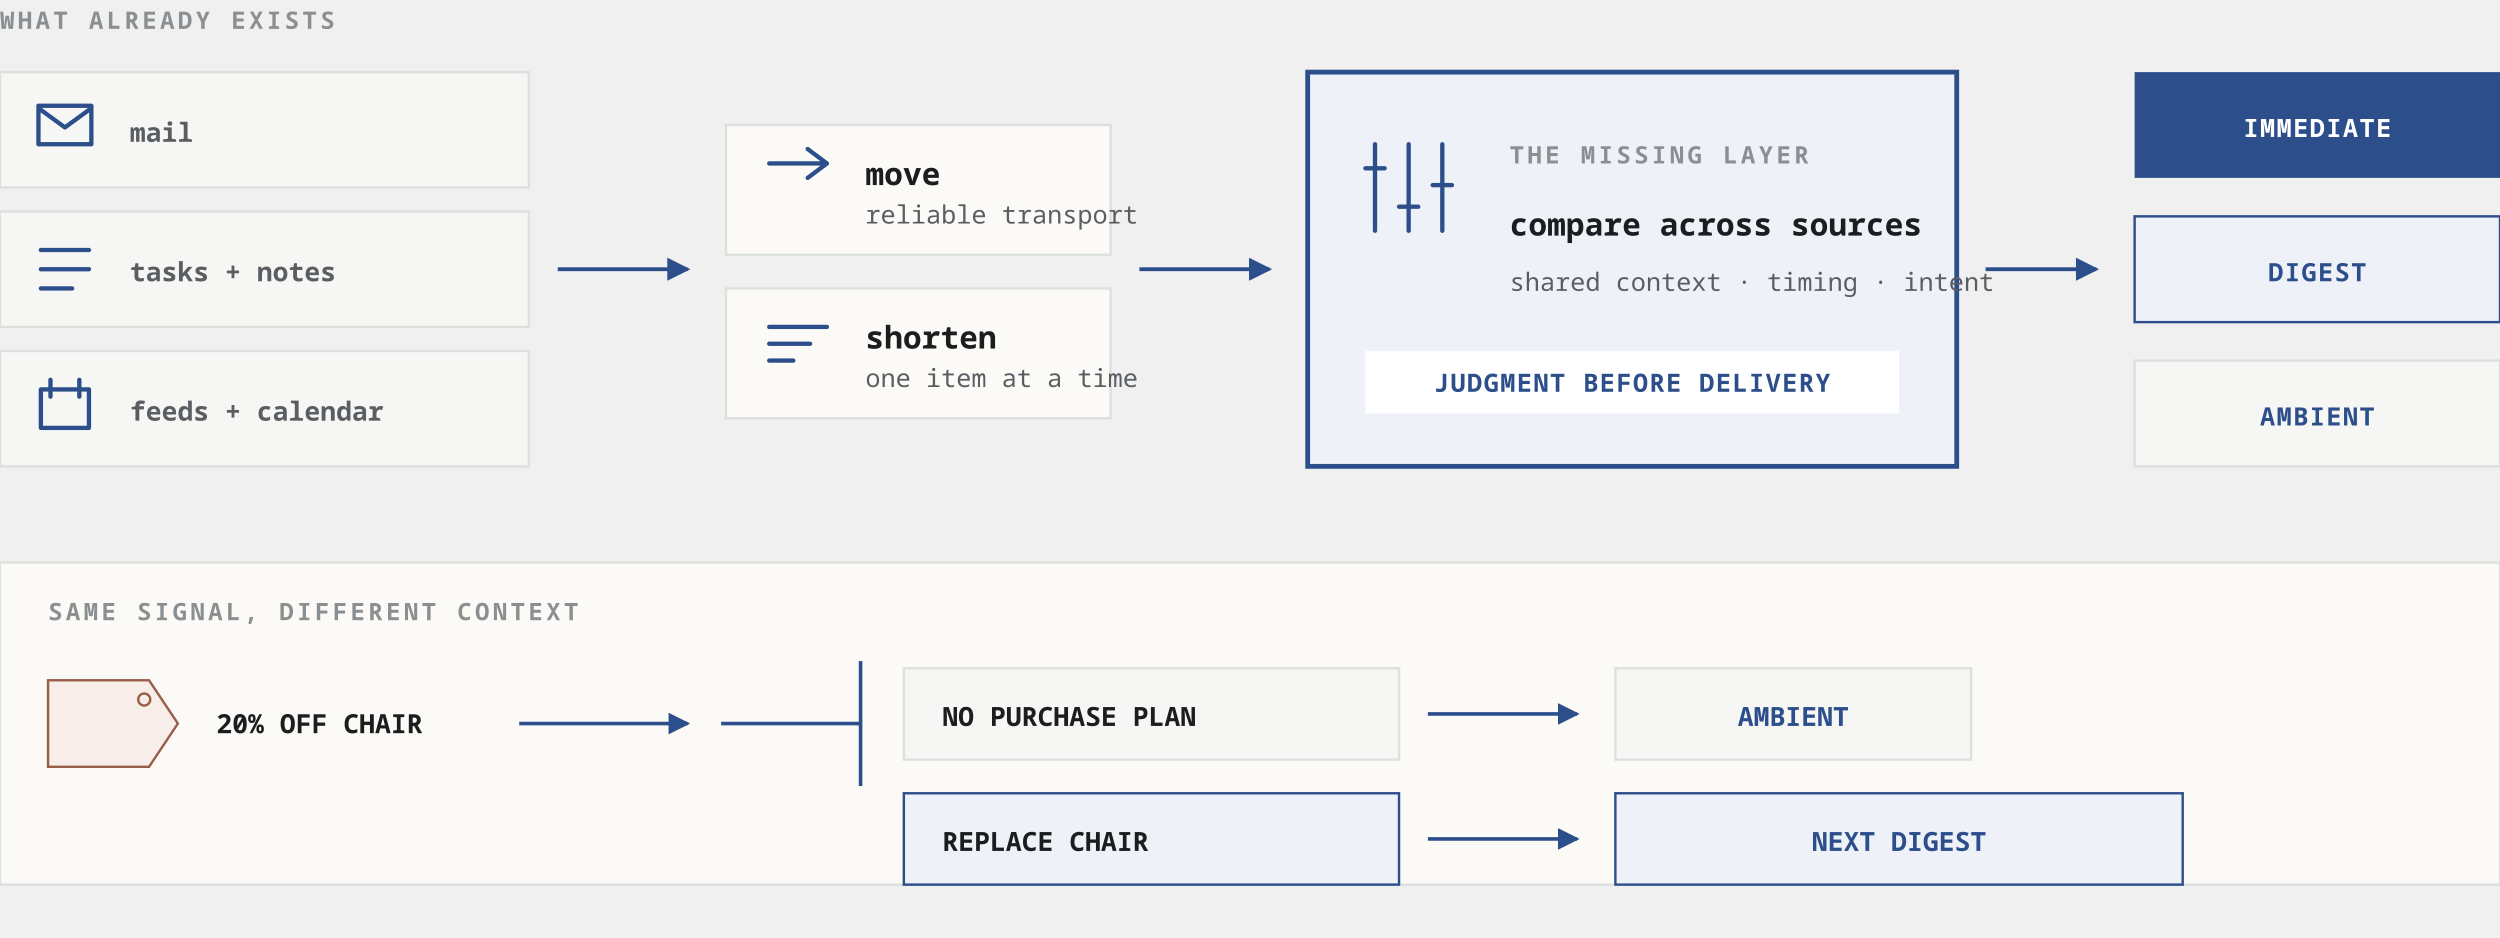
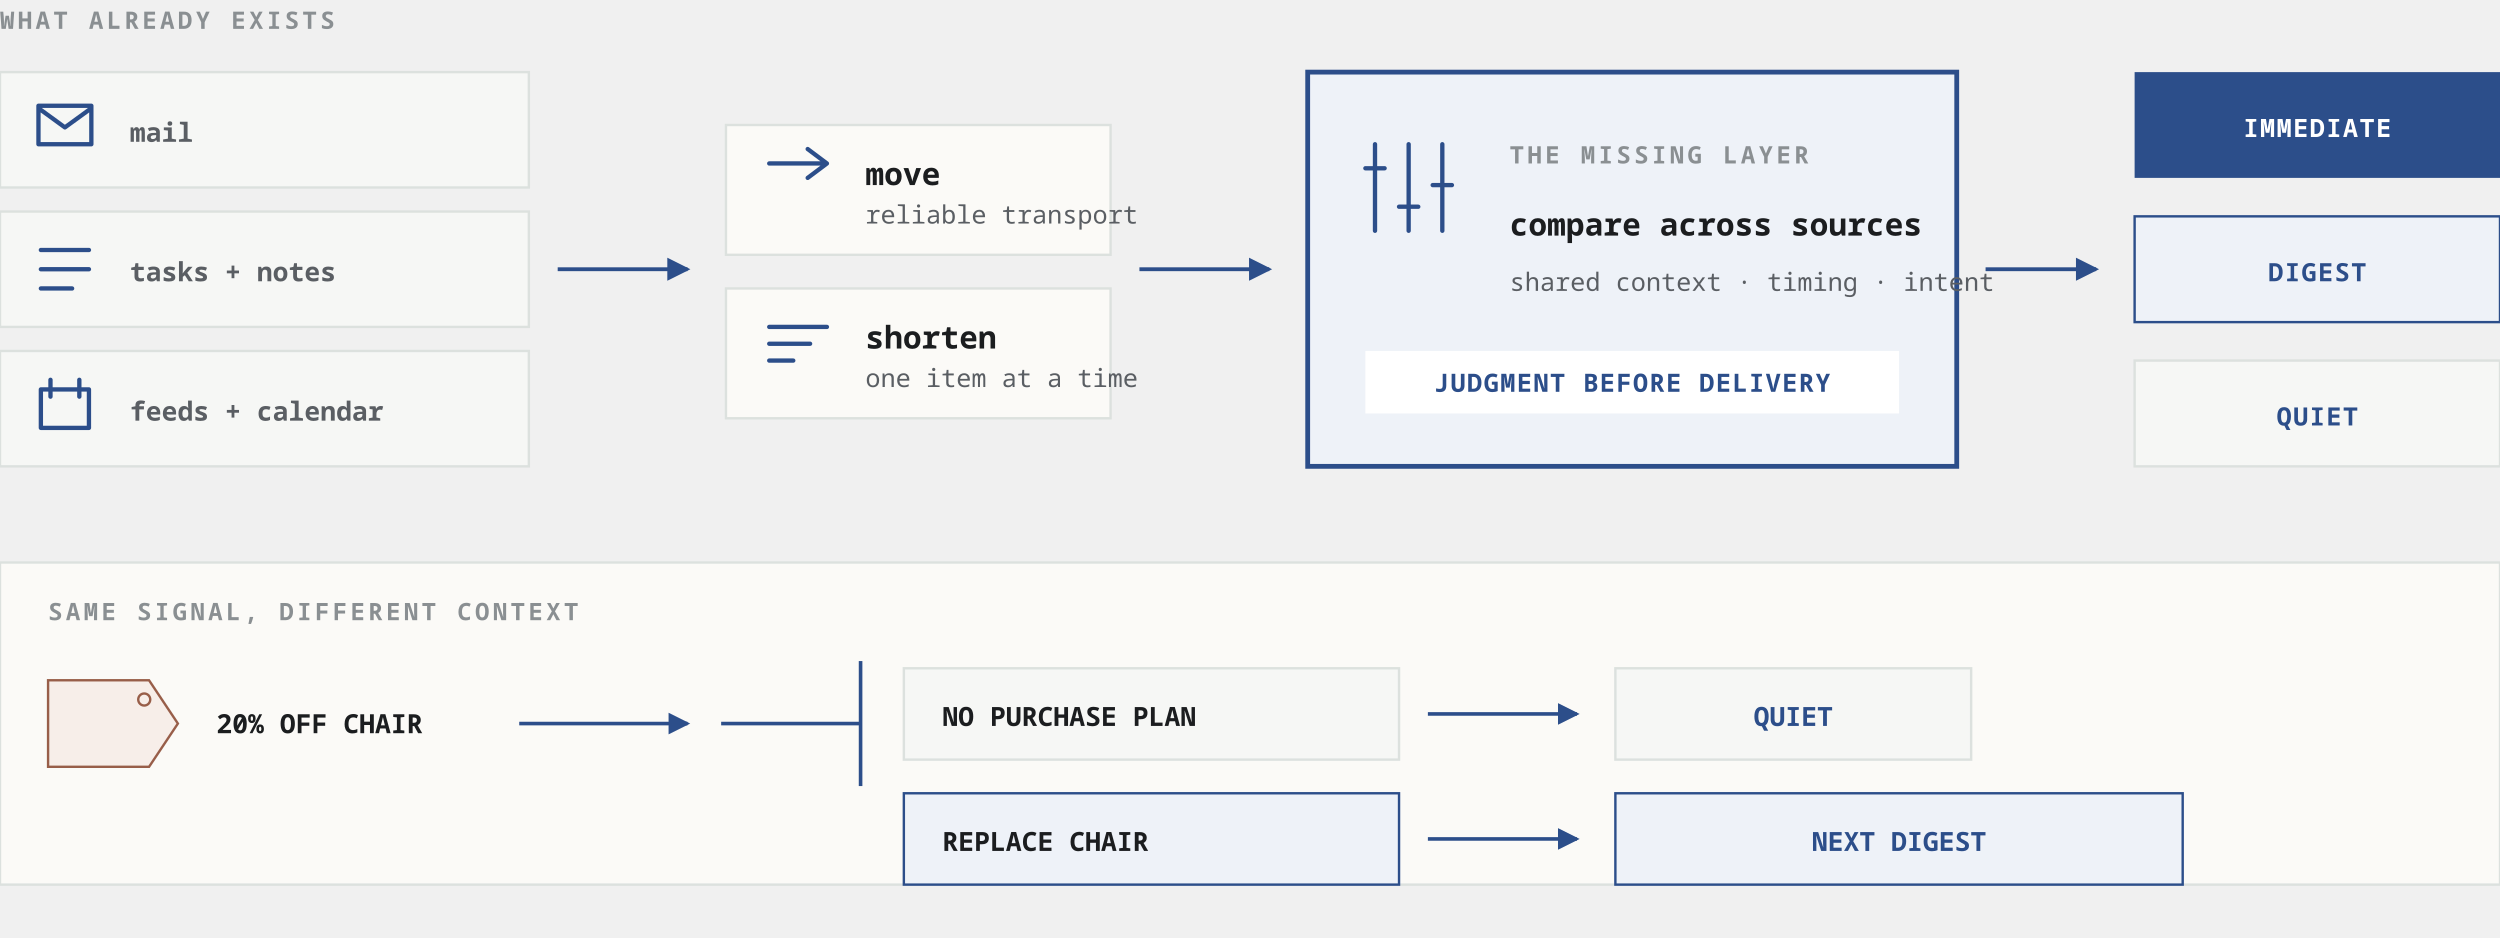
<svg xmlns="http://www.w3.org/2000/svg" viewBox="0 0 1040 390" width="1040" height="390" role="img" aria-labelledby="tw dw">
  <defs>
    <marker id="why-arrow" viewBox="0 0 8 8" refX="7" refY="4" markerWidth="6" markerHeight="6" orient="auto">
      <path d="M0 0L8 4L0 8Z" fill="#2c4e8a" />
    </marker>
  </defs>
  <style>
    .mono{font-family:'Noto Sans Mono',ui-monospace,monospace}
    .label{font-size:10px;font-weight:700;letter-spacing:1.4px;fill:#8a8f92}
    .source{font-size:11px;font-weight:600;fill:#5a5e63}
    .step{font-size:13px;font-weight:700;fill:#1b1d1f}
    .sub{font-size:10.5px;fill:#5a5e63}
    .out{font-size:10.5px;font-weight:700;letter-spacing:.6px;fill:#2c4e8a}
    .case{font-size:11px;font-weight:600;fill:#1b1d1f}
    .result{font-size:11px;font-weight:700;fill:#2c4e8a}
    .inverse{fill:#fff}
    .icon{fill:none;stroke:#2c4e8a;stroke-width:1.8;stroke-linecap:round;stroke-linejoin:round}
  </style>
  <text class="mono label" x="0" y="12">WHAT ALREADY EXISTS</text>
  <g transform="translate(0 30)">
    <rect width="220" height="48" fill="#f6f7f5" stroke="#dce1de" />
    <path class="icon" d="M16 14h22v16H16zM16 15l11 8 11-8" />
    <text class="mono source" x="54" y="29">mail</text>
    <rect y="58" width="220" height="48" fill="#f6f7f5" stroke="#dce1de" />
    <path class="icon" d="M17 74h20M17 82h20M17 90h13" />
    <text class="mono source" x="54" y="87">tasks + notes</text>
    <rect y="116" width="220" height="48" fill="#f6f7f5" stroke="#dce1de" />
    <path class="icon" d="M17 132h20v16H17zM21 128v7M33 128v7" />
    <text class="mono source" x="54" y="145">feeds + calendar</text>
  </g>
  <path d="M232 112h54" stroke="#2c4e8a" stroke-width="1.6" marker-end="url(#why-arrow)" />
  <g transform="translate(302 52)">
    <rect width="160" height="54" fill="#fbfaf7" stroke="#dce1de" />
    <path class="icon" d="M18 16h24M34 10l8 6-8 6" />
    <text class="mono step" x="58" y="25">move</text>
    <text class="mono sub" x="58" y="41">reliable transport</text>
    <rect y="68" width="160" height="54" fill="#fbfaf7" stroke="#dce1de" />
    <path class="icon" d="M18 84h24M18 91h17M18 98h10" />
    <text class="mono step" x="58" y="93">shorten</text>
    <text class="mono sub" x="58" y="109">one item at a time</text>
  </g>
  <path d="M474 112h54" stroke="#2c4e8a" stroke-width="1.6" marker-end="url(#why-arrow)" />
  <g transform="translate(544 30)">
    <rect width="270" height="164" fill="#eef2f8" stroke="#2c4e8a" stroke-width="2" />
    <g class="icon" transform="translate(24 30)">
      <path d="M4 0v36M18 0v36M32 0v36M0 10h8M14 26h8M28 17h8" />
    </g>
    <text class="mono label" x="84" y="38" fill="#2c4e8a">THE MISSING LAYER</text>
    <text class="mono step" x="84" y="68">compare across sources</text>
    <text class="mono sub" x="84" y="91">shared context · timing · intent</text>
    <rect x="24" y="116" width="222" height="26" fill="#fff" />
    <text class="mono out" x="135" y="133" text-anchor="middle">JUDGMENT BEFORE DELIVERY</text>
  </g>
  <path d="M826 112h46" stroke="#2c4e8a" stroke-width="1.6" marker-end="url(#why-arrow)" />
  <g transform="translate(888 30)">
    <rect width="152" height="44" fill="#2c4e8a" />
    <text class="mono out inverse" x="76" y="27" text-anchor="middle">IMMEDIATE</text>
    <rect y="60" width="152" height="44" fill="#eef2f8" stroke="#2c4e8a" />
    <text class="mono out" x="76" y="87" text-anchor="middle">DIGEST</text>
    <rect y="120" width="152" height="44" fill="#f6f7f5" stroke="#dce1de" />
-     <text class="mono out" x="76" y="147" text-anchor="middle">AMBIENT</text>
+     <text class="mono out" x="76" y="147" text-anchor="middle">QUIET</text>
  </g>
  <rect x="0" y="234" width="1040" height="134" fill="#fbfaf7" stroke="#dce1de" />
  <text class="mono label" x="20" y="258">SAME SIGNAL, DIFFERENT CONTEXT</text>
  <g transform="translate(20 278)">
    <path d="M0 5h42l12 18-12 18H0z" fill="#f7eee9" stroke="#985e49" />
    <circle cx="40" cy="13" r="2.5" fill="none" stroke="#985e49" />
    <text class="mono case" x="70" y="27">20% OFF CHAIR</text>
    <path d="M196 23h70" stroke="#2c4e8a" stroke-width="1.5" marker-end="url(#why-arrow)" />
    <path d="M280 23h58M338 23v-26M338 23v26" fill="none" stroke="#2c4e8a" stroke-width="1.5" />
    <rect x="356" y="0" width="206" height="38" fill="#f6f7f5" stroke="#dce1de" />
    <text class="mono case" x="372" y="24">NO PURCHASE PLAN</text>
    <path d="M574 19h62" stroke="#2c4e8a" stroke-width="1.5" marker-end="url(#why-arrow)" />
    <rect x="652" y="0" width="148" height="38" fill="#f6f7f5" stroke="#dce1de" />
-     <text class="mono result" x="726" y="24" text-anchor="middle">AMBIENT</text>
+     <text class="mono result" x="726" y="24" text-anchor="middle">QUIET</text>
    <rect x="356" y="52" width="206" height="38" fill="#eef2f8" stroke="#2c4e8a" />
    <text class="mono case" x="372" y="76">REPLACE CHAIR</text>
    <path d="M574 71h62" stroke="#2c4e8a" stroke-width="1.5" marker-end="url(#why-arrow)" />
    <rect x="652" y="52" width="236" height="38" fill="#eef2f8" stroke="#2c4e8a" />
    <text class="mono result" x="770" y="76" text-anchor="middle">NEXT DIGEST</text>
  </g>
</svg>
